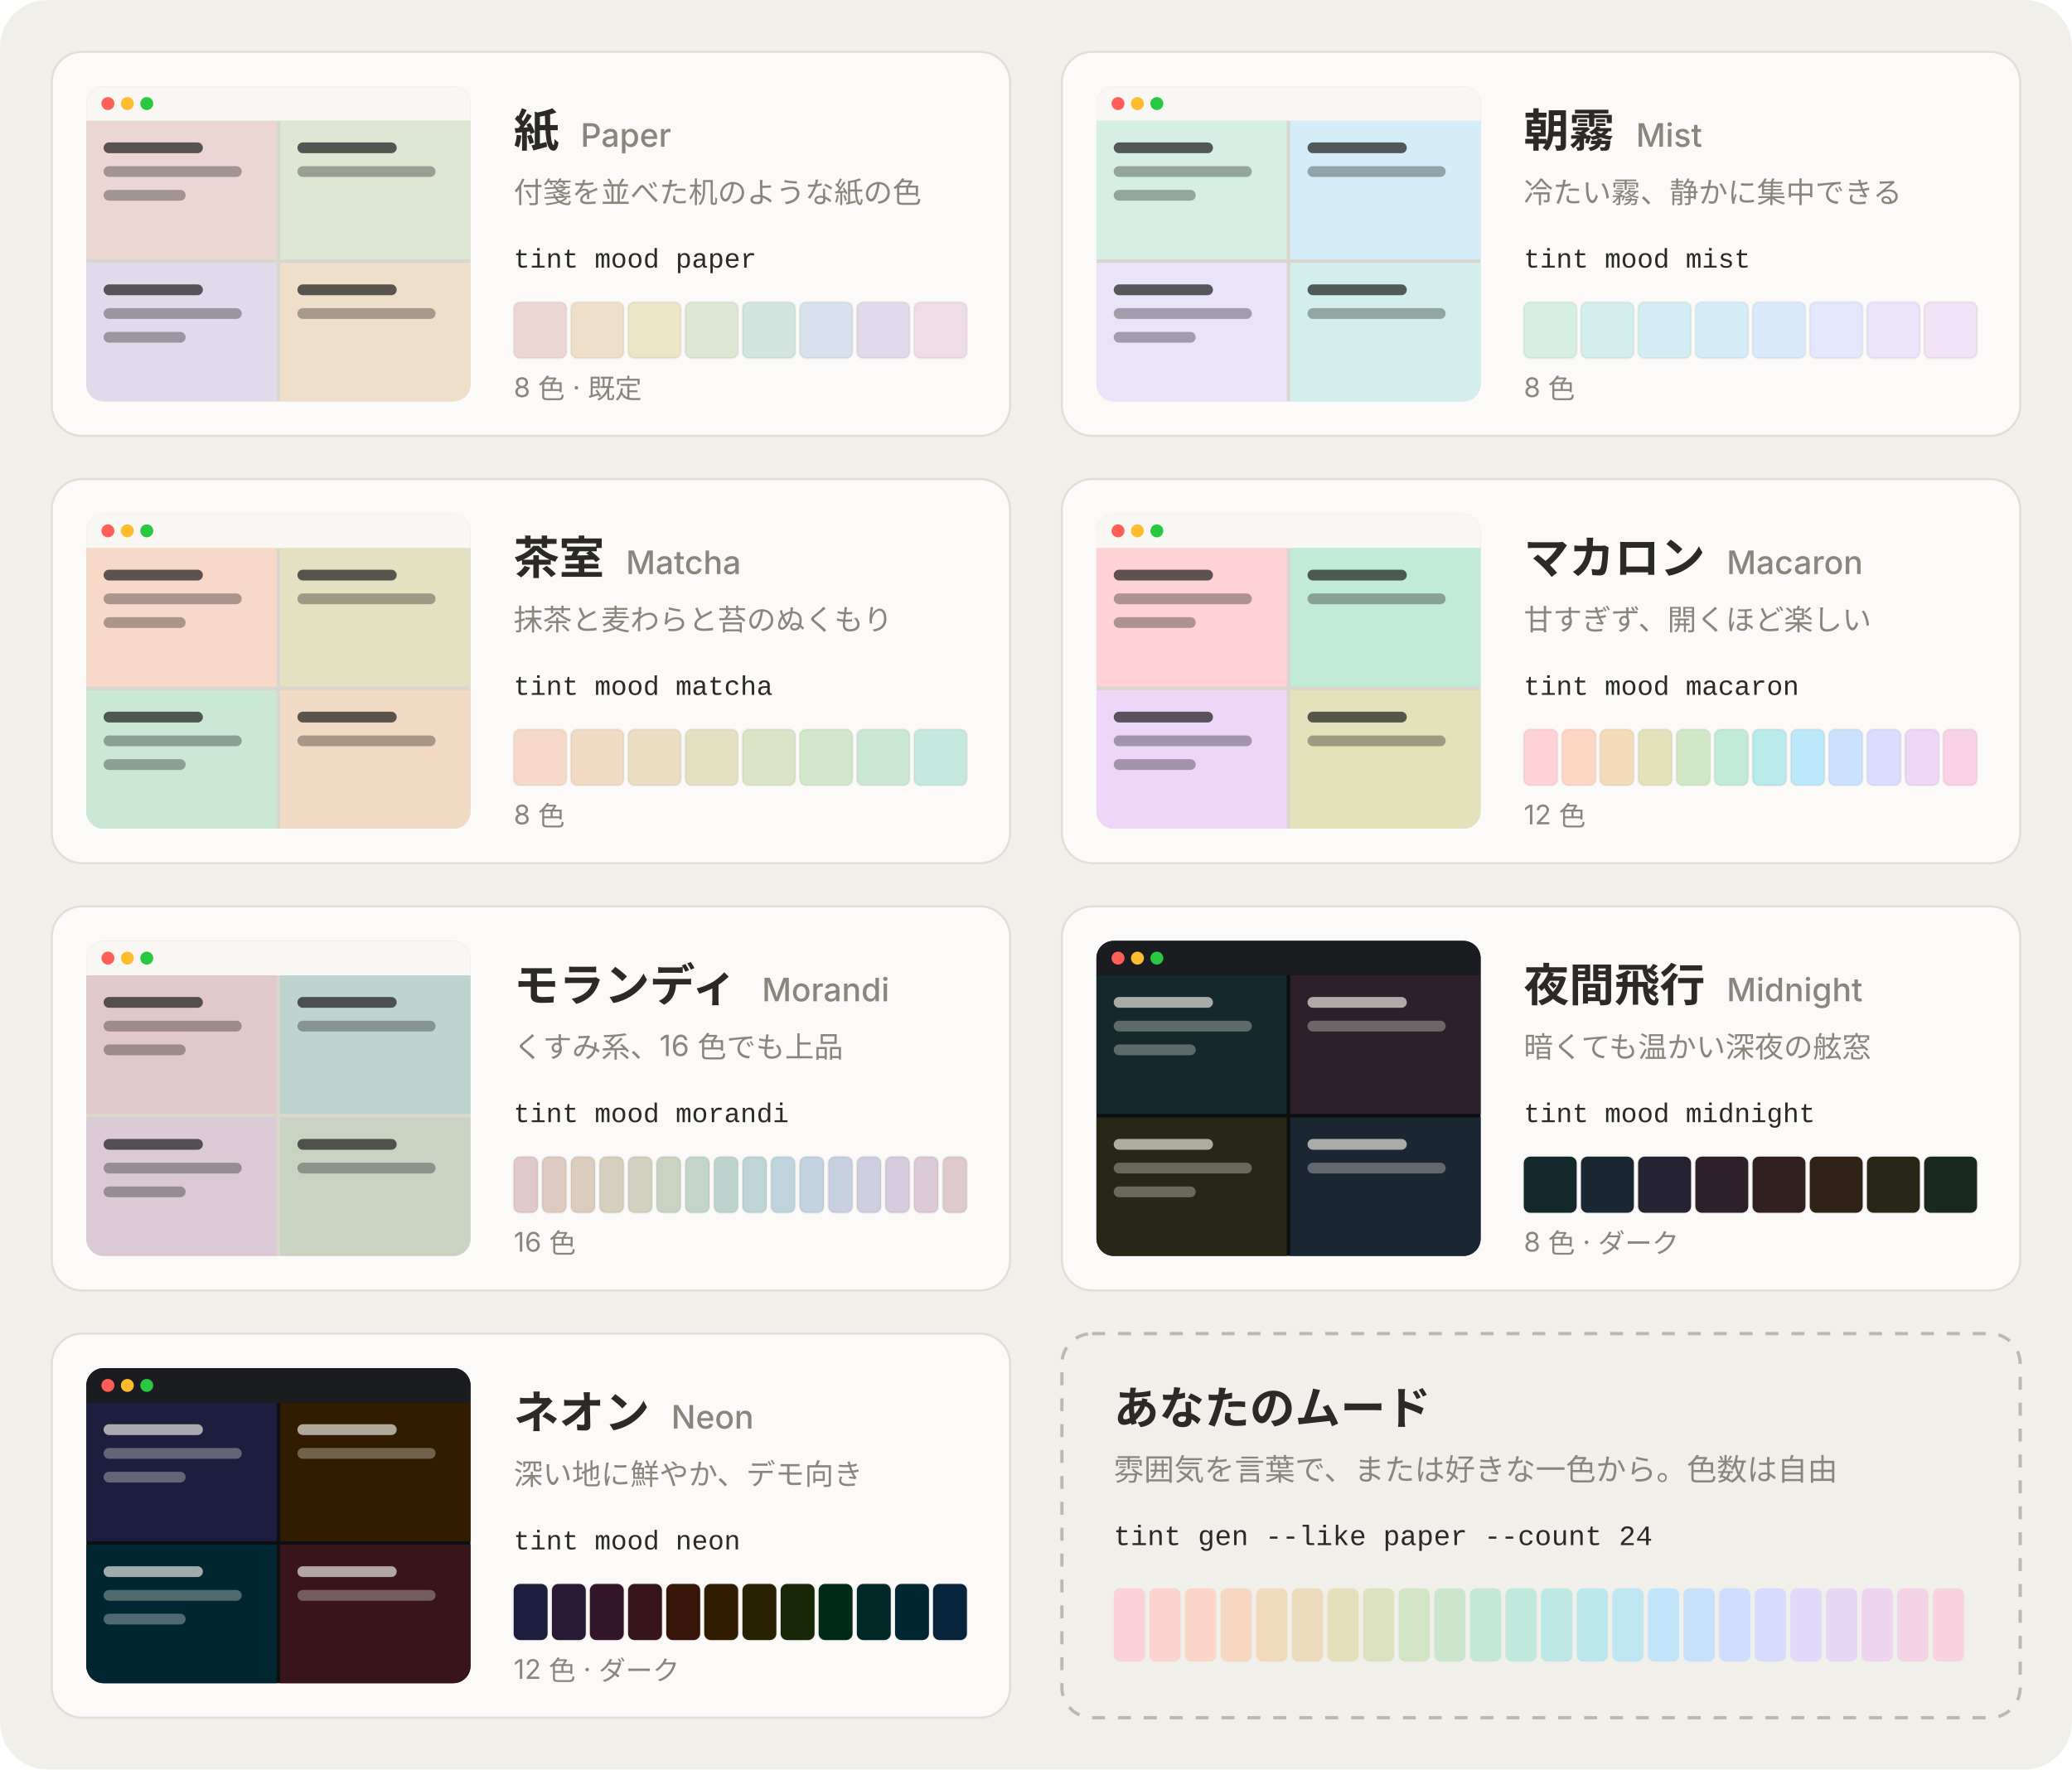
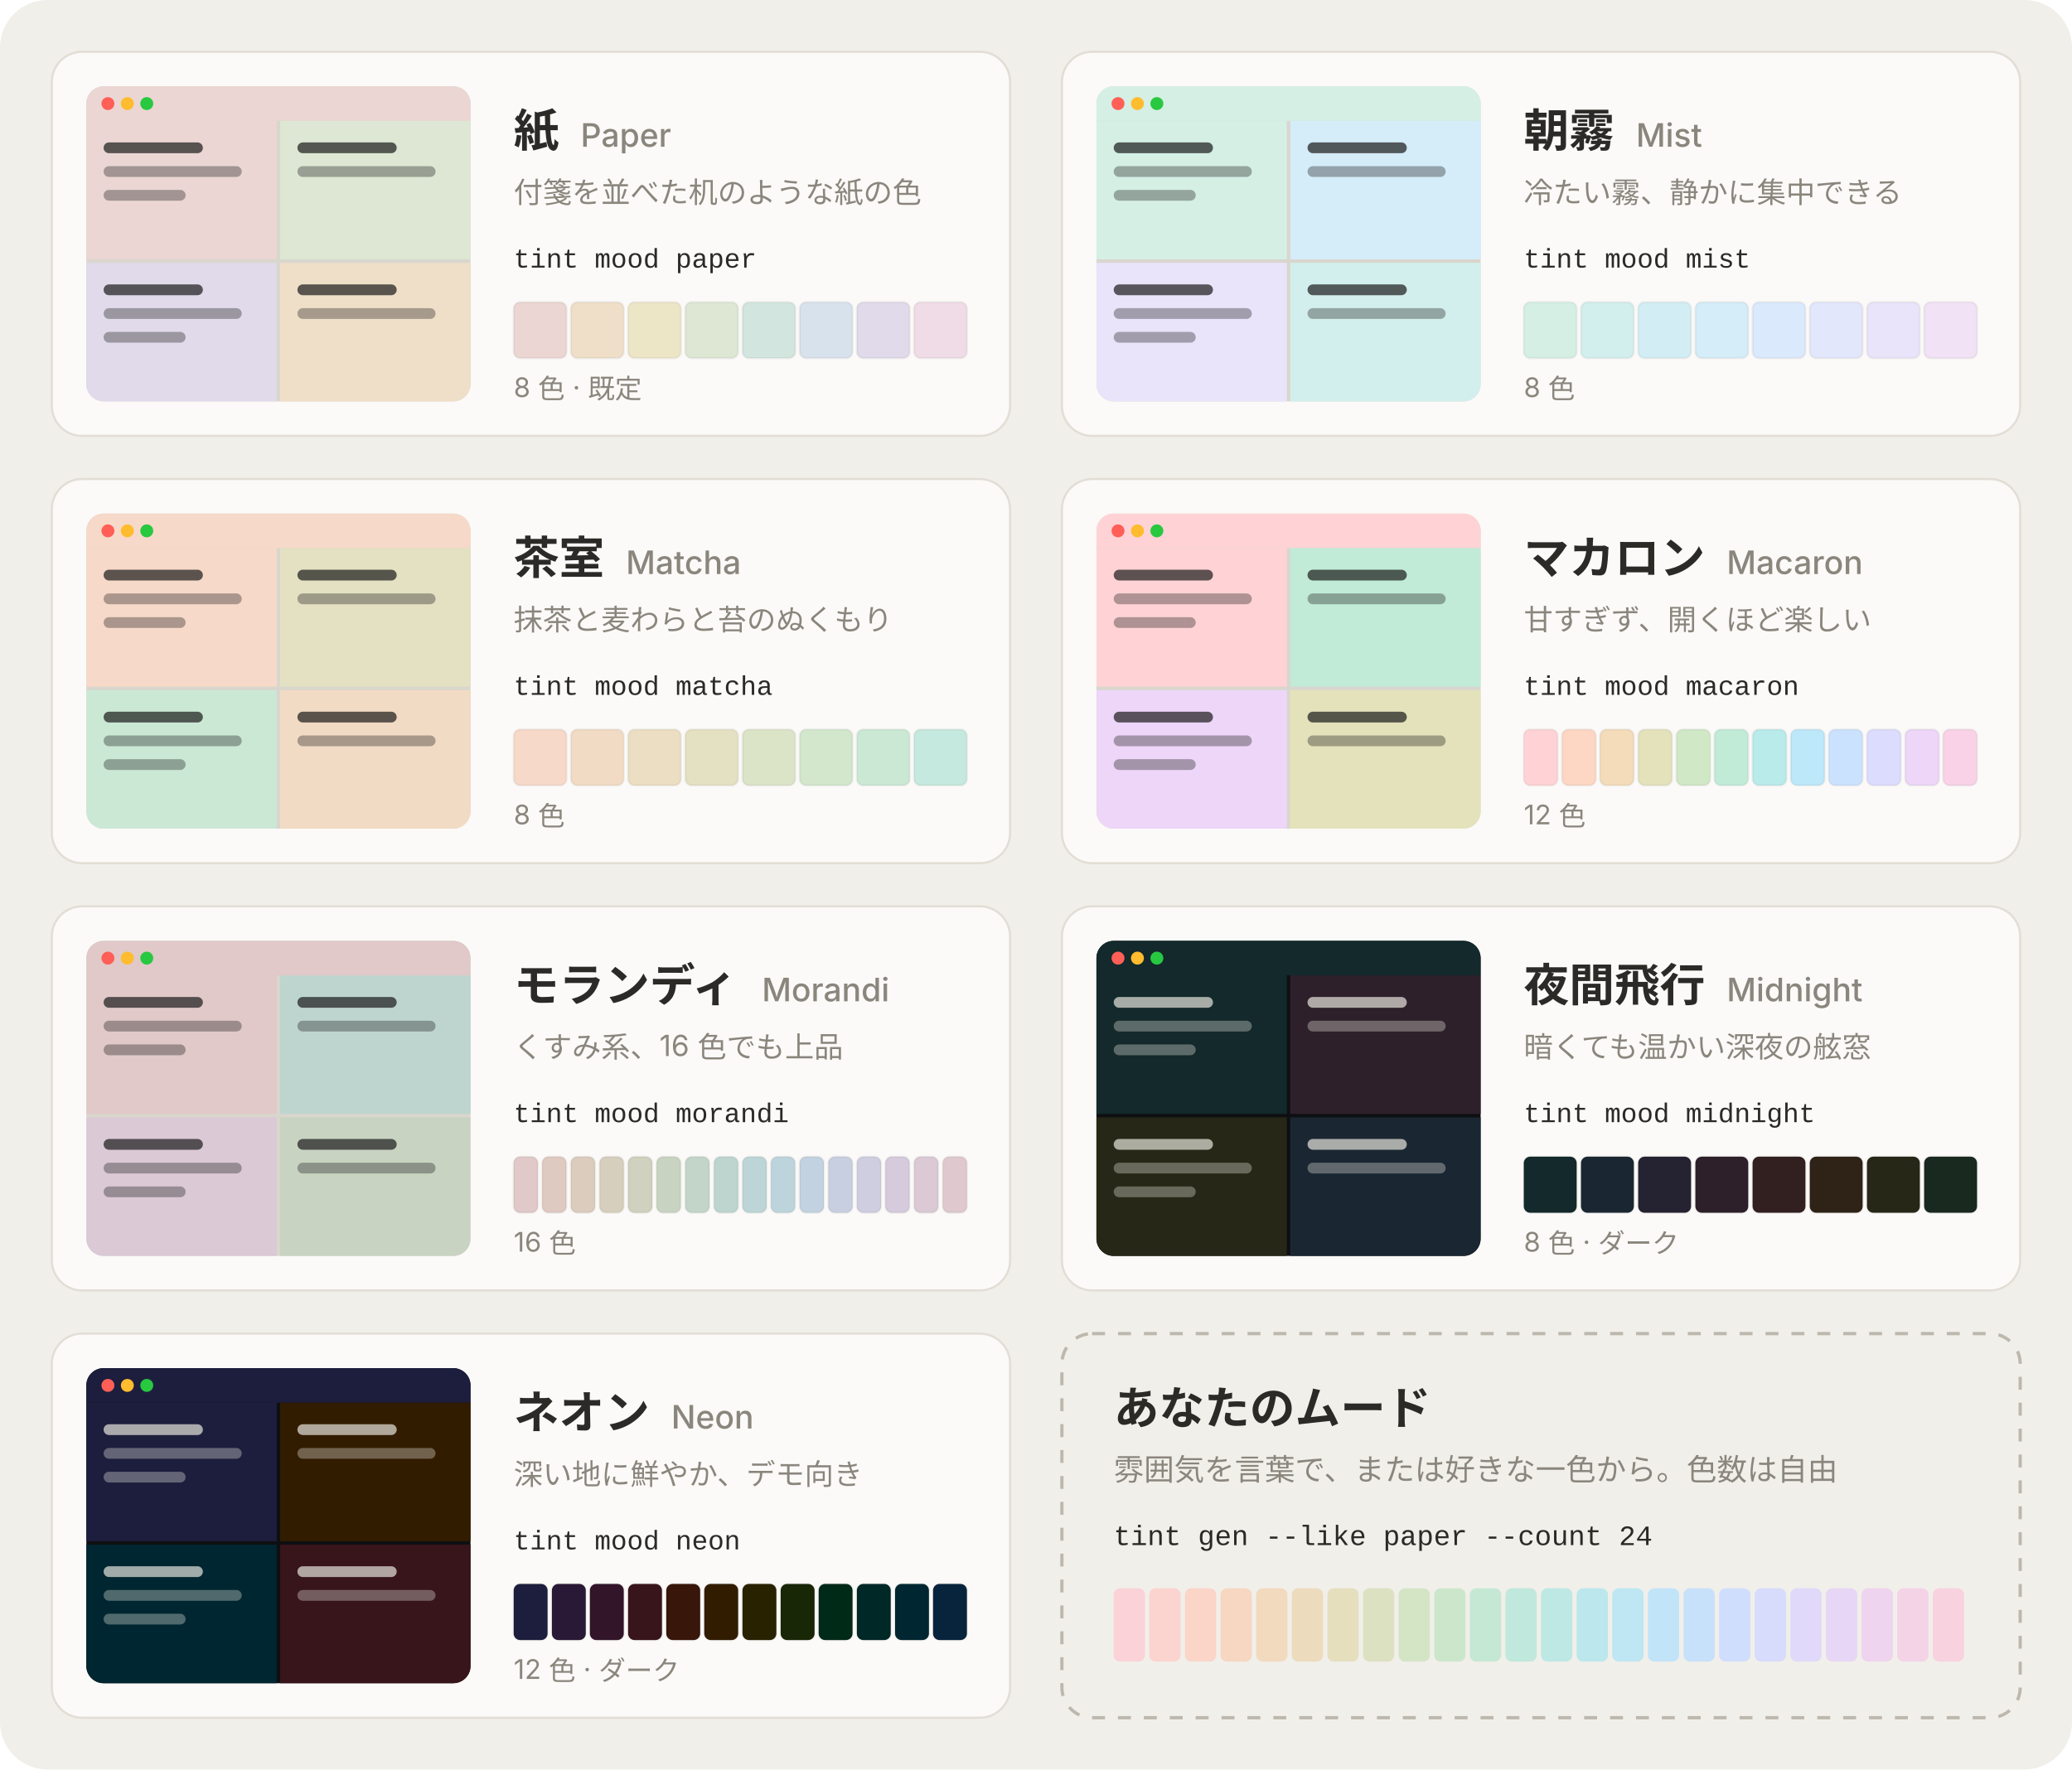
<svg xmlns="http://www.w3.org/2000/svg" viewBox="0 0 960 820" width="960" height="820" role="img" aria-label="ghostty-tint のムード一覧">
  <rect width="960" height="820" rx="22" fill="#F1EFEA" />
  <rect x="24.0" y="24.0" width="444.0" height="178.0" rx="14" fill="#FBFAF8" stroke="#E2DED6" />
  <clipPath id="c0">
    <rect x="40.0" y="40" width="178" height="146" rx="8" />
  </clipPath>
  <g clip-path="url(#c0)">
    <rect x="40.0" y="40.0" width="178.0" height="146.0" fill="#D9D6CE" />
-     <rect x="40.0" y="40.0" width="178.0" height="16.0" fill="#F8F7F4" />
+     <rect x="40.0" y="40.0" width="178.0" height="16.0" fill="#EBD6D3" />
    <circle cx="50.0" cy="48.0" r="3" fill="#FF5F57" />
    <circle cx="59.0" cy="48.0" r="3" fill="#FEBC2E" />
    <circle cx="68.0" cy="48.0" r="3" fill="#28C840" />
    <rect x="40.0" y="56.0" width="88.2" height="64.2" fill="#EBD6D3" />
    <rect x="48.0" y="66.0" width="46.0" height="5.0" rx="2.5" fill="#1A1A1A" opacity="0.7" />
    <rect x="48.0" y="77.0" width="64.0" height="5.0" rx="2.5" fill="#1A1A1A" opacity="0.35" />
    <rect x="48.0" y="88.0" width="38.0" height="5.0" rx="2.5" fill="#1A1A1A" opacity="0.35" />
    <rect x="129.8" y="56.0" width="88.2" height="64.2" fill="#DDE7D3" />
    <rect x="137.8" y="66.0" width="46.0" height="5.0" rx="2.5" fill="#1A1A1A" opacity="0.7" />
    <rect x="137.8" y="77.0" width="64.0" height="5.0" rx="2.5" fill="#1A1A1A" opacity="0.35" />
    <rect x="40.0" y="121.8" width="88.2" height="64.2" fill="#E0DAEA" />
    <rect x="48.0" y="131.8" width="46.0" height="5.0" rx="2.5" fill="#1A1A1A" opacity="0.7" />
    <rect x="48.0" y="142.8" width="64.0" height="5.0" rx="2.5" fill="#1A1A1A" opacity="0.35" />
    <rect x="48.0" y="153.8" width="38.0" height="5.0" rx="2.5" fill="#1A1A1A" opacity="0.35" />
    <rect x="129.8" y="121.8" width="88.2" height="64.2" fill="#EFDFC9" />
    <rect x="137.8" y="131.8" width="46.0" height="5.0" rx="2.5" fill="#1A1A1A" opacity="0.7" />
    <rect x="137.8" y="142.8" width="64.0" height="5.0" rx="2.5" fill="#1A1A1A" opacity="0.35" />
  </g>
  <text x="238.0" y="68.0" font-family="'Hiragino Sans','Hiragino Kaku Gothic ProN','Noto Sans JP','Yu Gothic',-apple-system,sans-serif" font-size="21" font-weight="700" fill="#2B2A27">紙</text>
  <text x="269.0" y="68.0" font-family="'Hiragino Sans','Hiragino Kaku Gothic ProN','Noto Sans JP','Yu Gothic',-apple-system,sans-serif" font-size="15" font-weight="500" fill="#8A867D">Paper</text>
  <text x="238.0" y="94.0" font-family="'Hiragino Sans','Hiragino Kaku Gothic ProN','Noto Sans JP','Yu Gothic',-apple-system,sans-serif" font-size="13.5" fill="#8A867D">付箋を並べた机のような紙の色</text>
  <text x="238.0" y="124.0" font-family="ui-monospace,'SF Mono',Menlo,Consolas,'Liberation Mono',monospace" font-size="12.5" fill="#2B2A27">tint mood paper</text>
  <rect x="238.0" y="140.0" width="24.5" height="26.0" rx="3" fill="#EBD6D3" stroke="#000" stroke-opacity=".05" />
  <rect x="264.5" y="140.0" width="24.5" height="26.0" rx="3" fill="#EFDFC9" stroke="#000" stroke-opacity=".05" />
  <rect x="291.0" y="140.0" width="24.5" height="26.0" rx="3" fill="#ECE5C6" stroke="#000" stroke-opacity=".05" />
  <rect x="317.5" y="140.0" width="24.5" height="26.0" rx="3" fill="#DDE7D3" stroke="#000" stroke-opacity=".05" />
  <rect x="344.0" y="140.0" width="24.5" height="26.0" rx="3" fill="#D3E5DF" stroke="#000" stroke-opacity=".05" />
  <rect x="370.5" y="140.0" width="24.5" height="26.0" rx="3" fill="#D7E2EC" stroke="#000" stroke-opacity=".05" />
  <rect x="397.0" y="140.0" width="24.5" height="26.0" rx="3" fill="#E0DAEA" stroke="#000" stroke-opacity=".05" />
  <rect x="423.5" y="140.0" width="24.5" height="26.0" rx="3" fill="#EFDCE6" stroke="#000" stroke-opacity=".05" />
  <text x="238.0" y="184.0" font-family="'Hiragino Sans','Hiragino Kaku Gothic ProN','Noto Sans JP','Yu Gothic',-apple-system,sans-serif" font-size="12.5" fill="#8A867D">8 色 · 既定</text>
  <rect x="492.0" y="24.0" width="444.0" height="178.0" rx="14" fill="#FBFAF8" stroke="#E2DED6" />
  <clipPath id="c1">
    <rect x="508.0" y="40" width="178" height="146" rx="8" />
  </clipPath>
  <g clip-path="url(#c1)">
    <rect x="508.0" y="40.0" width="178.0" height="146.0" fill="#D9D6CE" />
-     <rect x="508.0" y="40.0" width="178.0" height="16.0" fill="#F8F7F4" />
+     <rect x="508.0" y="40.0" width="178.0" height="16.0" fill="#D5EFE5" />
    <circle cx="518.0" cy="48.0" r="3" fill="#FF5F57" />
    <circle cx="527.0" cy="48.0" r="3" fill="#FEBC2E" />
    <circle cx="536.0" cy="48.0" r="3" fill="#28C840" />
    <rect x="508.0" y="56.0" width="88.2" height="64.2" fill="#D5EFE5" />
    <rect x="516.0" y="66.0" width="46.0" height="5.0" rx="2.5" fill="#1A1A1A" opacity="0.7" />
    <rect x="516.0" y="77.0" width="64.0" height="5.0" rx="2.5" fill="#1A1A1A" opacity="0.35" />
    <rect x="516.0" y="88.0" width="38.0" height="5.0" rx="2.5" fill="#1A1A1A" opacity="0.35" />
    <rect x="597.8" y="56.0" width="88.2" height="64.2" fill="#D5ECF9" />
    <rect x="605.8" y="66.0" width="46.0" height="5.0" rx="2.5" fill="#1A1A1A" opacity="0.7" />
    <rect x="605.8" y="77.0" width="64.0" height="5.0" rx="2.5" fill="#1A1A1A" opacity="0.35" />
    <rect x="508.0" y="121.8" width="88.2" height="64.2" fill="#EAE4FA" />
    <rect x="516.0" y="131.8" width="46.0" height="5.0" rx="2.5" fill="#1A1A1A" opacity="0.7" />
    <rect x="516.0" y="142.8" width="64.0" height="5.0" rx="2.5" fill="#1A1A1A" opacity="0.35" />
    <rect x="516.0" y="153.8" width="38.0" height="5.0" rx="2.5" fill="#1A1A1A" opacity="0.35" />
    <rect x="597.8" y="121.8" width="88.2" height="64.2" fill="#D2EFED" />
    <rect x="605.8" y="131.8" width="46.0" height="5.0" rx="2.5" fill="#1A1A1A" opacity="0.7" />
    <rect x="605.8" y="142.8" width="64.0" height="5.0" rx="2.5" fill="#1A1A1A" opacity="0.35" />
  </g>
  <text x="706.0" y="68.0" font-family="'Hiragino Sans','Hiragino Kaku Gothic ProN','Noto Sans JP','Yu Gothic',-apple-system,sans-serif" font-size="21" font-weight="700" fill="#2B2A27">朝霧</text>
  <text x="758.0" y="68.0" font-family="'Hiragino Sans','Hiragino Kaku Gothic ProN','Noto Sans JP','Yu Gothic',-apple-system,sans-serif" font-size="15" font-weight="500" fill="#8A867D">Mist</text>
  <text x="706.0" y="94.0" font-family="'Hiragino Sans','Hiragino Kaku Gothic ProN','Noto Sans JP','Yu Gothic',-apple-system,sans-serif" font-size="13.5" fill="#8A867D">冷たい霧、静かに集中できる</text>
  <text x="706.0" y="124.0" font-family="ui-monospace,'SF Mono',Menlo,Consolas,'Liberation Mono',monospace" font-size="12.5" fill="#2B2A27">tint mood mist</text>
  <rect x="706.0" y="140.0" width="24.5" height="26.0" rx="3" fill="#D5EFE5" stroke="#000" stroke-opacity=".05" />
  <rect x="732.5" y="140.0" width="24.5" height="26.0" rx="3" fill="#D2EFED" stroke="#000" stroke-opacity=".05" />
  <rect x="759.0" y="140.0" width="24.5" height="26.0" rx="3" fill="#D2EEF4" stroke="#000" stroke-opacity=".05" />
  <rect x="785.5" y="140.0" width="24.5" height="26.0" rx="3" fill="#D5ECF9" stroke="#000" stroke-opacity=".05" />
  <rect x="812.0" y="140.0" width="24.5" height="26.0" rx="3" fill="#DBE9FC" stroke="#000" stroke-opacity=".05" />
  <rect x="838.5" y="140.0" width="24.5" height="26.0" rx="3" fill="#E2E7FC" stroke="#000" stroke-opacity=".05" />
  <rect x="865.0" y="140.0" width="24.5" height="26.0" rx="3" fill="#EAE4FA" stroke="#000" stroke-opacity=".05" />
  <rect x="891.5" y="140.0" width="24.5" height="26.0" rx="3" fill="#F1E2F5" stroke="#000" stroke-opacity=".05" />
  <text x="706.0" y="184.0" font-family="'Hiragino Sans','Hiragino Kaku Gothic ProN','Noto Sans JP','Yu Gothic',-apple-system,sans-serif" font-size="12.5" fill="#8A867D">8 色</text>
  <rect x="24.0" y="222.0" width="444.0" height="178.0" rx="14" fill="#FBFAF8" stroke="#E2DED6" />
  <clipPath id="c2">
    <rect x="40.0" y="238" width="178" height="146" rx="8" />
  </clipPath>
  <g clip-path="url(#c2)">
    <rect x="40.0" y="238.0" width="178.0" height="146.0" fill="#D9D6CE" />
-     <rect x="40.0" y="238.0" width="178.0" height="16.0" fill="#F8F7F4" />
+     <rect x="40.0" y="238.0" width="178.0" height="16.0" fill="#F7D9C9" />
    <circle cx="50.0" cy="246.0" r="3" fill="#FF5F57" />
    <circle cx="59.0" cy="246.0" r="3" fill="#FEBC2E" />
    <circle cx="68.0" cy="246.0" r="3" fill="#28C840" />
    <rect x="40.0" y="254.0" width="88.2" height="64.2" fill="#F7D9C9" />
    <rect x="48.0" y="264.0" width="46.0" height="5.0" rx="2.5" fill="#1A1A1A" opacity="0.7" />
    <rect x="48.0" y="275.0" width="64.0" height="5.0" rx="2.5" fill="#1A1A1A" opacity="0.35" />
    <rect x="48.0" y="286.0" width="38.0" height="5.0" rx="2.5" fill="#1A1A1A" opacity="0.35" />
    <rect x="129.8" y="254.0" width="88.2" height="64.2" fill="#E4E1C3" />
    <rect x="137.8" y="264.0" width="46.0" height="5.0" rx="2.5" fill="#1A1A1A" opacity="0.7" />
    <rect x="137.8" y="275.0" width="64.0" height="5.0" rx="2.5" fill="#1A1A1A" opacity="0.35" />
    <rect x="40.0" y="319.8" width="88.2" height="64.2" fill="#CBE8D5" />
    <rect x="48.0" y="329.8" width="46.0" height="5.0" rx="2.5" fill="#1A1A1A" opacity="0.7" />
    <rect x="48.0" y="340.8" width="64.0" height="5.0" rx="2.5" fill="#1A1A1A" opacity="0.35" />
    <rect x="48.0" y="351.8" width="38.0" height="5.0" rx="2.5" fill="#1A1A1A" opacity="0.35" />
    <rect x="129.8" y="319.8" width="88.2" height="64.2" fill="#F2DBC4" />
    <rect x="137.8" y="329.8" width="46.0" height="5.0" rx="2.5" fill="#1A1A1A" opacity="0.7" />
    <rect x="137.8" y="340.8" width="64.0" height="5.0" rx="2.5" fill="#1A1A1A" opacity="0.35" />
  </g>
  <text x="238.0" y="266.0" font-family="'Hiragino Sans','Hiragino Kaku Gothic ProN','Noto Sans JP','Yu Gothic',-apple-system,sans-serif" font-size="21" font-weight="700" fill="#2B2A27">茶室</text>
  <text x="290.0" y="266.0" font-family="'Hiragino Sans','Hiragino Kaku Gothic ProN','Noto Sans JP','Yu Gothic',-apple-system,sans-serif" font-size="15" font-weight="500" fill="#8A867D">Matcha</text>
  <text x="238.0" y="292.0" font-family="'Hiragino Sans','Hiragino Kaku Gothic ProN','Noto Sans JP','Yu Gothic',-apple-system,sans-serif" font-size="13.5" fill="#8A867D">抹茶と麦わらと苔のぬくもり</text>
  <text x="238.0" y="322.0" font-family="ui-monospace,'SF Mono',Menlo,Consolas,'Liberation Mono',monospace" font-size="12.5" fill="#2B2A27">tint mood matcha</text>
  <rect x="238.0" y="338.0" width="24.5" height="26.0" rx="3" fill="#F7D9C9" stroke="#000" stroke-opacity=".05" />
  <rect x="264.5" y="338.0" width="24.5" height="26.0" rx="3" fill="#F2DBC4" stroke="#000" stroke-opacity=".05" />
  <rect x="291.0" y="338.0" width="24.5" height="26.0" rx="3" fill="#ECDEC2" stroke="#000" stroke-opacity=".05" />
  <rect x="317.5" y="338.0" width="24.5" height="26.0" rx="3" fill="#E4E1C3" stroke="#000" stroke-opacity=".05" />
  <rect x="344.0" y="338.0" width="24.5" height="26.0" rx="3" fill="#DBE4C7" stroke="#000" stroke-opacity=".05" />
  <rect x="370.5" y="338.0" width="24.5" height="26.0" rx="3" fill="#D3E7CD" stroke="#000" stroke-opacity=".05" />
  <rect x="397.0" y="338.0" width="24.5" height="26.0" rx="3" fill="#CBE8D5" stroke="#000" stroke-opacity=".05" />
  <rect x="423.5" y="338.0" width="24.5" height="26.0" rx="3" fill="#C5E9DE" stroke="#000" stroke-opacity=".05" />
  <text x="238.0" y="382.0" font-family="'Hiragino Sans','Hiragino Kaku Gothic ProN','Noto Sans JP','Yu Gothic',-apple-system,sans-serif" font-size="12.5" fill="#8A867D">8 色</text>
  <rect x="492.0" y="222.0" width="444.0" height="178.0" rx="14" fill="#FBFAF8" stroke="#E2DED6" />
  <clipPath id="c3">
    <rect x="508.0" y="238" width="178" height="146" rx="8" />
  </clipPath>
  <g clip-path="url(#c3)">
    <rect x="508.0" y="238.0" width="178.0" height="146.0" fill="#D9D6CE" />
-     <rect x="508.0" y="238.0" width="178.0" height="16.0" fill="#F8F7F4" />
+     <rect x="508.0" y="238.0" width="178.0" height="16.0" fill="#FFD3D5" />
    <circle cx="518.0" cy="246.0" r="3" fill="#FF5F57" />
    <circle cx="527.0" cy="246.0" r="3" fill="#FEBC2E" />
    <circle cx="536.0" cy="246.0" r="3" fill="#28C840" />
    <rect x="508.0" y="254.0" width="88.2" height="64.2" fill="#FFD3D5" />
    <rect x="516.0" y="264.0" width="46.0" height="5.0" rx="2.5" fill="#1A1A1A" opacity="0.7" />
    <rect x="516.0" y="275.0" width="64.0" height="5.0" rx="2.5" fill="#1A1A1A" opacity="0.35" />
    <rect x="516.0" y="286.0" width="38.0" height="5.0" rx="2.5" fill="#1A1A1A" opacity="0.35" />
    <rect x="597.8" y="254.0" width="88.2" height="64.2" fill="#C1EBD7" />
    <rect x="605.8" y="264.0" width="46.0" height="5.0" rx="2.5" fill="#1A1A1A" opacity="0.7" />
    <rect x="605.8" y="275.0" width="64.0" height="5.0" rx="2.5" fill="#1A1A1A" opacity="0.35" />
    <rect x="508.0" y="319.8" width="88.2" height="64.2" fill="#EDD6F8" />
    <rect x="516.0" y="329.8" width="46.0" height="5.0" rx="2.5" fill="#1A1A1A" opacity="0.7" />
    <rect x="516.0" y="340.8" width="64.0" height="5.0" rx="2.5" fill="#1A1A1A" opacity="0.35" />
    <rect x="516.0" y="351.8" width="38.0" height="5.0" rx="2.5" fill="#1A1A1A" opacity="0.35" />
    <rect x="597.8" y="319.8" width="88.2" height="64.2" fill="#E4E2BB" />
    <rect x="605.8" y="329.8" width="46.0" height="5.0" rx="2.5" fill="#1A1A1A" opacity="0.7" />
    <rect x="605.8" y="340.8" width="64.0" height="5.0" rx="2.5" fill="#1A1A1A" opacity="0.35" />
  </g>
  <text x="706.0" y="266.0" font-family="'Hiragino Sans','Hiragino Kaku Gothic ProN','Noto Sans JP','Yu Gothic',-apple-system,sans-serif" font-size="21" font-weight="700" fill="#2B2A27">マカロン</text>
  <text x="800.0" y="266.0" font-family="'Hiragino Sans','Hiragino Kaku Gothic ProN','Noto Sans JP','Yu Gothic',-apple-system,sans-serif" font-size="15" font-weight="500" fill="#8A867D">Macaron</text>
  <text x="706.0" y="292.0" font-family="'Hiragino Sans','Hiragino Kaku Gothic ProN','Noto Sans JP','Yu Gothic',-apple-system,sans-serif" font-size="13.5" fill="#8A867D">甘すぎず、開くほど楽しい</text>
  <text x="706.0" y="322.0" font-family="ui-monospace,'SF Mono',Menlo,Consolas,'Liberation Mono',monospace" font-size="12.5" fill="#2B2A27">tint mood macaron</text>
  <rect x="706.0" y="338.0" width="15.7" height="26.0" rx="3" fill="#FFD3D5" stroke="#000" stroke-opacity=".05" />
  <rect x="723.7" y="338.0" width="15.7" height="26.0" rx="3" fill="#FED6C4" stroke="#000" stroke-opacity=".05" />
  <rect x="741.3" y="338.0" width="15.7" height="26.0" rx="3" fill="#F4DBBA" stroke="#000" stroke-opacity=".05" />
  <rect x="759.0" y="338.0" width="15.7" height="26.0" rx="3" fill="#E4E2BB" stroke="#000" stroke-opacity=".05" />
  <rect x="776.7" y="338.0" width="15.7" height="26.0" rx="3" fill="#D1E8C6" stroke="#000" stroke-opacity=".05" />
  <rect x="794.3" y="338.0" width="15.7" height="26.0" rx="3" fill="#C1EBD7" stroke="#000" stroke-opacity=".05" />
  <rect x="812.0" y="338.0" width="15.7" height="26.0" rx="3" fill="#B8EBEA" stroke="#000" stroke-opacity=".05" />
  <rect x="829.7" y="338.0" width="15.7" height="26.0" rx="3" fill="#BCE8FA" stroke="#000" stroke-opacity=".05" />
  <rect x="847.3" y="338.0" width="15.7" height="26.0" rx="3" fill="#CBE2FF" stroke="#000" stroke-opacity=".05" />
  <rect x="865.0" y="338.0" width="15.7" height="26.0" rx="3" fill="#DCDCFF" stroke="#000" stroke-opacity=".05" />
  <rect x="882.7" y="338.0" width="15.7" height="26.0" rx="3" fill="#EDD6F8" stroke="#000" stroke-opacity=".05" />
  <rect x="900.3" y="338.0" width="15.7" height="26.0" rx="3" fill="#FAD2E8" stroke="#000" stroke-opacity=".05" />
  <text x="706.0" y="382.0" font-family="'Hiragino Sans','Hiragino Kaku Gothic ProN','Noto Sans JP','Yu Gothic',-apple-system,sans-serif" font-size="12.5" fill="#8A867D">12 色</text>
  <rect x="24.0" y="420.0" width="444.0" height="178.0" rx="14" fill="#FBFAF8" stroke="#E2DED6" />
  <clipPath id="c4">
    <rect x="40.0" y="436" width="178" height="146" rx="8" />
  </clipPath>
  <g clip-path="url(#c4)">
    <rect x="40.0" y="436.0" width="178.0" height="146.0" fill="#D9D6CE" />
-     <rect x="40.0" y="436.0" width="178.0" height="16.0" fill="#F8F7F4" />
+     <rect x="40.0" y="436.0" width="178.0" height="16.0" fill="#E0C9C8" />
    <circle cx="50.0" cy="444.0" r="3" fill="#FF5F57" />
    <circle cx="59.0" cy="444.0" r="3" fill="#FEBC2E" />
    <circle cx="68.0" cy="444.0" r="3" fill="#28C840" />
    <rect x="40.0" y="452.0" width="88.2" height="64.2" fill="#E0C9C8" />
    <rect x="48.0" y="462.0" width="46.0" height="5.0" rx="2.5" fill="#1A1A1A" opacity="0.7" />
    <rect x="48.0" y="473.0" width="64.0" height="5.0" rx="2.5" fill="#1A1A1A" opacity="0.35" />
    <rect x="48.0" y="484.0" width="38.0" height="5.0" rx="2.5" fill="#1A1A1A" opacity="0.35" />
    <rect x="129.8" y="452.0" width="88.2" height="64.2" fill="#BED5CF" />
    <rect x="137.8" y="462.0" width="46.0" height="5.0" rx="2.5" fill="#1A1A1A" opacity="0.7" />
    <rect x="137.8" y="473.0" width="64.0" height="5.0" rx="2.5" fill="#1A1A1A" opacity="0.35" />
    <rect x="40.0" y="517.8" width="88.2" height="64.2" fill="#DBC9D6" />
    <rect x="48.0" y="527.8" width="46.0" height="5.0" rx="2.5" fill="#1A1A1A" opacity="0.7" />
    <rect x="48.0" y="538.8" width="64.0" height="5.0" rx="2.5" fill="#1A1A1A" opacity="0.35" />
    <rect x="48.0" y="549.8" width="38.0" height="5.0" rx="2.5" fill="#1A1A1A" opacity="0.35" />
    <rect x="129.8" y="517.8" width="88.2" height="64.2" fill="#C9D3C2" />
    <rect x="137.8" y="527.8" width="46.0" height="5.0" rx="2.5" fill="#1A1A1A" opacity="0.7" />
    <rect x="137.8" y="538.8" width="64.0" height="5.0" rx="2.5" fill="#1A1A1A" opacity="0.35" />
  </g>
  <text x="238.0" y="464.0" font-family="'Hiragino Sans','Hiragino Kaku Gothic ProN','Noto Sans JP','Yu Gothic',-apple-system,sans-serif" font-size="21" font-weight="700" fill="#2B2A27">モランディ</text>
  <text x="353.0" y="464.0" font-family="'Hiragino Sans','Hiragino Kaku Gothic ProN','Noto Sans JP','Yu Gothic',-apple-system,sans-serif" font-size="15" font-weight="500" fill="#8A867D">Morandi</text>
  <text x="238.0" y="490.0" font-family="'Hiragino Sans','Hiragino Kaku Gothic ProN','Noto Sans JP','Yu Gothic',-apple-system,sans-serif" font-size="13.5" fill="#8A867D">くすみ系、16 色でも上品</text>
  <text x="238.0" y="520.0" font-family="ui-monospace,'SF Mono',Menlo,Consolas,'Liberation Mono',monospace" font-size="12.5" fill="#2B2A27">tint mood morandi</text>
  <rect x="238.0" y="536.0" width="11.2" height="26.0" rx="3" fill="#E0C9C8" stroke="#000" stroke-opacity=".05" />
  <rect x="251.2" y="536.0" width="11.2" height="26.0" rx="3" fill="#DFCAC2" stroke="#000" stroke-opacity=".05" />
  <rect x="264.5" y="536.0" width="11.2" height="26.0" rx="3" fill="#DCCCBE" stroke="#000" stroke-opacity=".05" />
  <rect x="277.8" y="536.0" width="11.2" height="26.0" rx="3" fill="#D7CFBD" stroke="#000" stroke-opacity=".05" />
  <rect x="291.0" y="536.0" width="11.2" height="26.0" rx="3" fill="#D0D1BE" stroke="#000" stroke-opacity=".05" />
  <rect x="304.2" y="536.0" width="11.2" height="26.0" rx="3" fill="#C9D3C2" stroke="#000" stroke-opacity=".05" />
  <rect x="317.5" y="536.0" width="11.2" height="26.0" rx="3" fill="#C3D5C8" stroke="#000" stroke-opacity=".05" />
  <rect x="330.8" y="536.0" width="11.2" height="26.0" rx="3" fill="#BED5CF" stroke="#000" stroke-opacity=".05" />
  <rect x="344.0" y="536.0" width="11.2" height="26.0" rx="3" fill="#BDD5D6" stroke="#000" stroke-opacity=".05" />
  <rect x="357.2" y="536.0" width="11.2" height="26.0" rx="3" fill="#BED4DC" stroke="#000" stroke-opacity=".05" />
  <rect x="370.5" y="536.0" width="11.2" height="26.0" rx="3" fill="#C2D2E0" stroke="#000" stroke-opacity=".05" />
  <rect x="383.8" y="536.0" width="11.2" height="26.0" rx="3" fill="#C8CFE1" stroke="#000" stroke-opacity=".05" />
  <rect x="397.0" y="536.0" width="11.2" height="26.0" rx="3" fill="#CFCDE0" stroke="#000" stroke-opacity=".05" />
  <rect x="410.2" y="536.0" width="11.2" height="26.0" rx="3" fill="#D5CBDC" stroke="#000" stroke-opacity=".05" />
  <rect x="423.5" y="536.0" width="11.2" height="26.0" rx="3" fill="#DBC9D6" stroke="#000" stroke-opacity=".05" />
  <rect x="436.8" y="536.0" width="11.2" height="26.0" rx="3" fill="#DFC9CF" stroke="#000" stroke-opacity=".05" />
  <text x="238.0" y="580.0" font-family="'Hiragino Sans','Hiragino Kaku Gothic ProN','Noto Sans JP','Yu Gothic',-apple-system,sans-serif" font-size="12.5" fill="#8A867D">16 色</text>
  <rect x="492.0" y="420.0" width="444.0" height="178.0" rx="14" fill="#FBFAF8" stroke="#E2DED6" />
  <clipPath id="c5">
    <rect x="508.0" y="436" width="178" height="146" rx="8" />
  </clipPath>
  <g clip-path="url(#c5)">
    <rect x="508.0" y="436.0" width="178.0" height="146.0" fill="#0E0F12" />
-     <rect x="508.0" y="436.0" width="178.0" height="16.0" fill="#1B1C20" />
+     <rect x="508.0" y="436.0" width="178.0" height="16.0" fill="#13292B" />
    <circle cx="518.0" cy="444.0" r="3" fill="#FF5F57" />
    <circle cx="527.0" cy="444.0" r="3" fill="#FEBC2E" />
    <circle cx="536.0" cy="444.0" r="3" fill="#28C840" />
    <rect x="508.0" y="452.0" width="88.2" height="64.2" fill="#13292B" />
    <rect x="516.0" y="462.0" width="46.0" height="5.0" rx="2.5" fill="#E6E4DC" opacity="0.7" />
    <rect x="516.0" y="473.0" width="64.0" height="5.0" rx="2.5" fill="#E6E4DC" opacity="0.35" />
    <rect x="516.0" y="484.0" width="38.0" height="5.0" rx="2.5" fill="#E6E4DC" opacity="0.35" />
    <rect x="597.8" y="452.0" width="88.2" height="64.2" fill="#2E202B" />
    <rect x="605.8" y="462.0" width="46.0" height="5.0" rx="2.5" fill="#E6E4DC" opacity="0.7" />
    <rect x="605.8" y="473.0" width="64.0" height="5.0" rx="2.5" fill="#E6E4DC" opacity="0.35" />
    <rect x="508.0" y="517.8" width="88.2" height="64.2" fill="#262716" />
    <rect x="516.0" y="527.8" width="46.0" height="5.0" rx="2.5" fill="#E6E4DC" opacity="0.7" />
    <rect x="516.0" y="538.8" width="64.0" height="5.0" rx="2.5" fill="#E6E4DC" opacity="0.35" />
    <rect x="516.0" y="549.8" width="38.0" height="5.0" rx="2.5" fill="#E6E4DC" opacity="0.35" />
    <rect x="597.8" y="517.8" width="88.2" height="64.2" fill="#1A2732" />
    <rect x="605.8" y="527.8" width="46.0" height="5.0" rx="2.5" fill="#E6E4DC" opacity="0.7" />
    <rect x="605.8" y="538.8" width="64.0" height="5.0" rx="2.5" fill="#E6E4DC" opacity="0.35" />
  </g>
  <text x="706.0" y="464.0" font-family="'Hiragino Sans','Hiragino Kaku Gothic ProN','Noto Sans JP','Yu Gothic',-apple-system,sans-serif" font-size="21" font-weight="700" fill="#2B2A27">夜間飛行</text>
  <text x="800.0" y="464.0" font-family="'Hiragino Sans','Hiragino Kaku Gothic ProN','Noto Sans JP','Yu Gothic',-apple-system,sans-serif" font-size="15" font-weight="500" fill="#8A867D">Midnight</text>
  <text x="706.0" y="490.0" font-family="'Hiragino Sans','Hiragino Kaku Gothic ProN','Noto Sans JP','Yu Gothic',-apple-system,sans-serif" font-size="13.5" fill="#8A867D">暗くても温かい深夜の舷窓</text>
  <text x="706.0" y="520.0" font-family="ui-monospace,'SF Mono',Menlo,Consolas,'Liberation Mono',monospace" font-size="12.5" fill="#2B2A27">tint mood midnight</text>
  <rect x="706.0" y="536.0" width="24.5" height="26.0" rx="3" fill="#13292B" stroke="#000" stroke-opacity=".05" />
  <rect x="732.5" y="536.0" width="24.5" height="26.0" rx="3" fill="#1A2732" stroke="#000" stroke-opacity=".05" />
  <rect x="759.0" y="536.0" width="24.5" height="26.0" rx="3" fill="#252332" stroke="#000" stroke-opacity=".05" />
  <rect x="785.5" y="536.0" width="24.5" height="26.0" rx="3" fill="#2E202B" stroke="#000" stroke-opacity=".05" />
  <rect x="812.0" y="536.0" width="24.5" height="26.0" rx="3" fill="#322020" stroke="#000" stroke-opacity=".05" />
  <rect x="838.5" y="536.0" width="24.5" height="26.0" rx="3" fill="#2F2217" stroke="#000" stroke-opacity=".05" />
  <rect x="865.0" y="536.0" width="24.5" height="26.0" rx="3" fill="#262716" stroke="#000" stroke-opacity=".05" />
  <rect x="891.5" y="536.0" width="24.5" height="26.0" rx="3" fill="#1A291F" stroke="#000" stroke-opacity=".05" />
  <text x="706.0" y="580.0" font-family="'Hiragino Sans','Hiragino Kaku Gothic ProN','Noto Sans JP','Yu Gothic',-apple-system,sans-serif" font-size="12.5" fill="#8A867D">8 色 · ダーク</text>
  <rect x="24.0" y="618.0" width="444.0" height="178.0" rx="14" fill="#FBFAF8" stroke="#E2DED6" />
  <clipPath id="c6">
    <rect x="40.0" y="634" width="178" height="146" rx="8" />
  </clipPath>
  <g clip-path="url(#c6)">
    <rect x="40.0" y="634.0" width="178.0" height="146.0" fill="#0E0F12" />
-     <rect x="40.0" y="634.0" width="178.0" height="16.0" fill="#1B1C20" />
+     <rect x="40.0" y="634.0" width="178.0" height="16.0" fill="#1D1E3D" />
    <circle cx="50.0" cy="642.0" r="3" fill="#FF5F57" />
    <circle cx="59.0" cy="642.0" r="3" fill="#FEBC2E" />
    <circle cx="68.0" cy="642.0" r="3" fill="#28C840" />
    <rect x="40.0" y="650.0" width="88.2" height="64.2" fill="#1D1E3D" />
    <rect x="48.0" y="660.0" width="46.0" height="5.0" rx="2.5" fill="#E6E4DC" opacity="0.7" />
    <rect x="48.0" y="671.0" width="64.0" height="5.0" rx="2.5" fill="#E6E4DC" opacity="0.35" />
    <rect x="48.0" y="682.0" width="38.0" height="5.0" rx="2.5" fill="#E6E4DC" opacity="0.35" />
    <rect x="129.8" y="650.0" width="88.2" height="64.2" fill="#321C00" />
    <rect x="137.8" y="660.0" width="46.0" height="5.0" rx="2.5" fill="#E6E4DC" opacity="0.7" />
    <rect x="137.8" y="671.0" width="64.0" height="5.0" rx="2.5" fill="#E6E4DC" opacity="0.35" />
    <rect x="40.0" y="715.8" width="88.2" height="64.2" fill="#002631" />
    <rect x="48.0" y="725.8" width="46.0" height="5.0" rx="2.5" fill="#E6E4DC" opacity="0.7" />
    <rect x="48.0" y="736.8" width="64.0" height="5.0" rx="2.5" fill="#E6E4DC" opacity="0.35" />
    <rect x="48.0" y="747.8" width="38.0" height="5.0" rx="2.5" fill="#E6E4DC" opacity="0.35" />
    <rect x="129.8" y="715.8" width="88.2" height="64.2" fill="#38141B" />
    <rect x="137.8" y="725.8" width="46.0" height="5.0" rx="2.5" fill="#E6E4DC" opacity="0.7" />
    <rect x="137.8" y="736.8" width="64.0" height="5.0" rx="2.5" fill="#E6E4DC" opacity="0.35" />
  </g>
  <text x="238.0" y="662.0" font-family="'Hiragino Sans','Hiragino Kaku Gothic ProN','Noto Sans JP','Yu Gothic',-apple-system,sans-serif" font-size="21" font-weight="700" fill="#2B2A27">ネオン</text>
  <text x="311.0" y="662.0" font-family="'Hiragino Sans','Hiragino Kaku Gothic ProN','Noto Sans JP','Yu Gothic',-apple-system,sans-serif" font-size="15" font-weight="500" fill="#8A867D">Neon</text>
  <text x="238.0" y="688.0" font-family="'Hiragino Sans','Hiragino Kaku Gothic ProN','Noto Sans JP','Yu Gothic',-apple-system,sans-serif" font-size="13.5" fill="#8A867D">深い地に鮮やか、デモ向き</text>
  <text x="238.0" y="718.0" font-family="ui-monospace,'SF Mono',Menlo,Consolas,'Liberation Mono',monospace" font-size="12.5" fill="#2B2A27">tint mood neon</text>
  <rect x="238.0" y="734.0" width="15.7" height="26.0" rx="3" fill="#1D1E3D" stroke="#000" stroke-opacity=".05" />
  <rect x="255.7" y="734.0" width="15.7" height="26.0" rx="3" fill="#2A1936" stroke="#000" stroke-opacity=".05" />
  <rect x="273.3" y="734.0" width="15.7" height="26.0" rx="3" fill="#33152A" stroke="#000" stroke-opacity=".05" />
  <rect x="291.0" y="734.0" width="15.7" height="26.0" rx="3" fill="#38141B" stroke="#000" stroke-opacity=".05" />
  <rect x="308.7" y="734.0" width="15.7" height="26.0" rx="3" fill="#38160A" stroke="#000" stroke-opacity=".05" />
  <rect x="326.3" y="734.0" width="15.7" height="26.0" rx="3" fill="#321C00" stroke="#000" stroke-opacity=".05" />
  <rect x="344.0" y="734.0" width="15.7" height="26.0" rx="3" fill="#282200" stroke="#000" stroke-opacity=".05" />
  <rect x="361.7" y="734.0" width="15.7" height="26.0" rx="3" fill="#182705" stroke="#000" stroke-opacity=".05" />
  <rect x="379.3" y="734.0" width="15.7" height="26.0" rx="3" fill="#002A18" stroke="#000" stroke-opacity=".05" />
  <rect x="397.0" y="734.0" width="15.7" height="26.0" rx="3" fill="#002826" stroke="#000" stroke-opacity=".05" />
  <rect x="414.7" y="734.0" width="15.7" height="26.0" rx="3" fill="#002631" stroke="#000" stroke-opacity=".05" />
  <rect x="432.3" y="734.0" width="15.7" height="26.0" rx="3" fill="#08233C" stroke="#000" stroke-opacity=".05" />
  <text x="238.0" y="778.0" font-family="'Hiragino Sans','Hiragino Kaku Gothic ProN','Noto Sans JP','Yu Gothic',-apple-system,sans-serif" font-size="12.5" fill="#8A867D">12 色 · ダーク</text>
  <rect x="492.0" y="618.0" width="444.0" height="178.0" rx="14" fill="none" stroke="#BDB8AD" stroke-width="1.5" stroke-dasharray="6 6" />
  <text x="516.0" y="660.0" font-family="'Hiragino Sans','Hiragino Kaku Gothic ProN','Noto Sans JP','Yu Gothic',-apple-system,sans-serif" font-size="21" font-weight="700" fill="#2B2A27">あなたのムード</text>
  <text x="516.0" y="686.0" font-family="'Hiragino Sans','Hiragino Kaku Gothic ProN','Noto Sans JP','Yu Gothic',-apple-system,sans-serif" font-size="14" fill="#8A867D">雰囲気を言葉で、または好きな一色から。色数は自由</text>
  <text x="516.0" y="716.0" font-family="ui-monospace,'SF Mono',Menlo,Consolas,'Liberation Mono',monospace" font-size="13" fill="#2B2A27">tint gen --like paper --count 24</text>
  <rect x="516.0" y="736.0" width="14.5" height="34.0" rx="3" fill="#FAD2D7" />
  <rect x="532.5" y="736.0" width="14.5" height="34.0" rx="3" fill="#FBD3CF" />
  <rect x="549.0" y="736.0" width="14.5" height="34.0" rx="3" fill="#FAD5C8" />
  <rect x="565.5" y="736.0" width="14.5" height="34.0" rx="3" fill="#F7D7C2" />
  <rect x="582.0" y="736.0" width="14.5" height="34.0" rx="3" fill="#F2DABF" />
  <rect x="598.5" y="736.0" width="14.5" height="34.0" rx="3" fill="#ECDCBD" />
  <rect x="615.0" y="736.0" width="14.5" height="34.0" rx="3" fill="#E5DFBE" />
  <rect x="631.5" y="736.0" width="14.5" height="34.0" rx="3" fill="#DCE2C1" />
  <rect x="648.0" y="736.0" width="14.5" height="34.0" rx="3" fill="#D4E5C6" />
  <rect x="664.5" y="736.0" width="14.5" height="34.0" rx="3" fill="#CCE6CC" />
  <rect x="681.0" y="736.0" width="14.5" height="34.0" rx="3" fill="#C5E8D4" />
  <rect x="697.5" y="736.0" width="14.5" height="34.0" rx="3" fill="#C0E8DC" />
  <rect x="714.0" y="736.0" width="14.5" height="34.0" rx="3" fill="#BDE8E4" />
  <rect x="730.5" y="736.0" width="14.5" height="34.0" rx="3" fill="#BCE7EC" />
  <rect x="747.0" y="736.0" width="14.5" height="34.0" rx="3" fill="#BEE6F3" />
  <rect x="763.5" y="736.0" width="14.5" height="34.0" rx="3" fill="#C2E4F8" />
  <rect x="780.0" y="736.0" width="14.5" height="34.0" rx="3" fill="#C8E1FB" />
  <rect x="796.5" y="736.0" width="14.5" height="34.0" rx="3" fill="#D0DEFD" />
  <rect x="813.0" y="736.0" width="14.5" height="34.0" rx="3" fill="#D7DBFC" />
  <rect x="829.5" y="736.0" width="14.5" height="34.0" rx="3" fill="#E0D9FA" />
  <rect x="846.0" y="736.0" width="14.5" height="34.0" rx="3" fill="#E7D6F5" />
  <rect x="862.5" y="736.0" width="14.5" height="34.0" rx="3" fill="#EED4EF" />
  <rect x="879.0" y="736.0" width="14.5" height="34.0" rx="3" fill="#F4D3E7" />
  <rect x="895.5" y="736.0" width="14.5" height="34.0" rx="3" fill="#F8D2DF" />
</svg>
